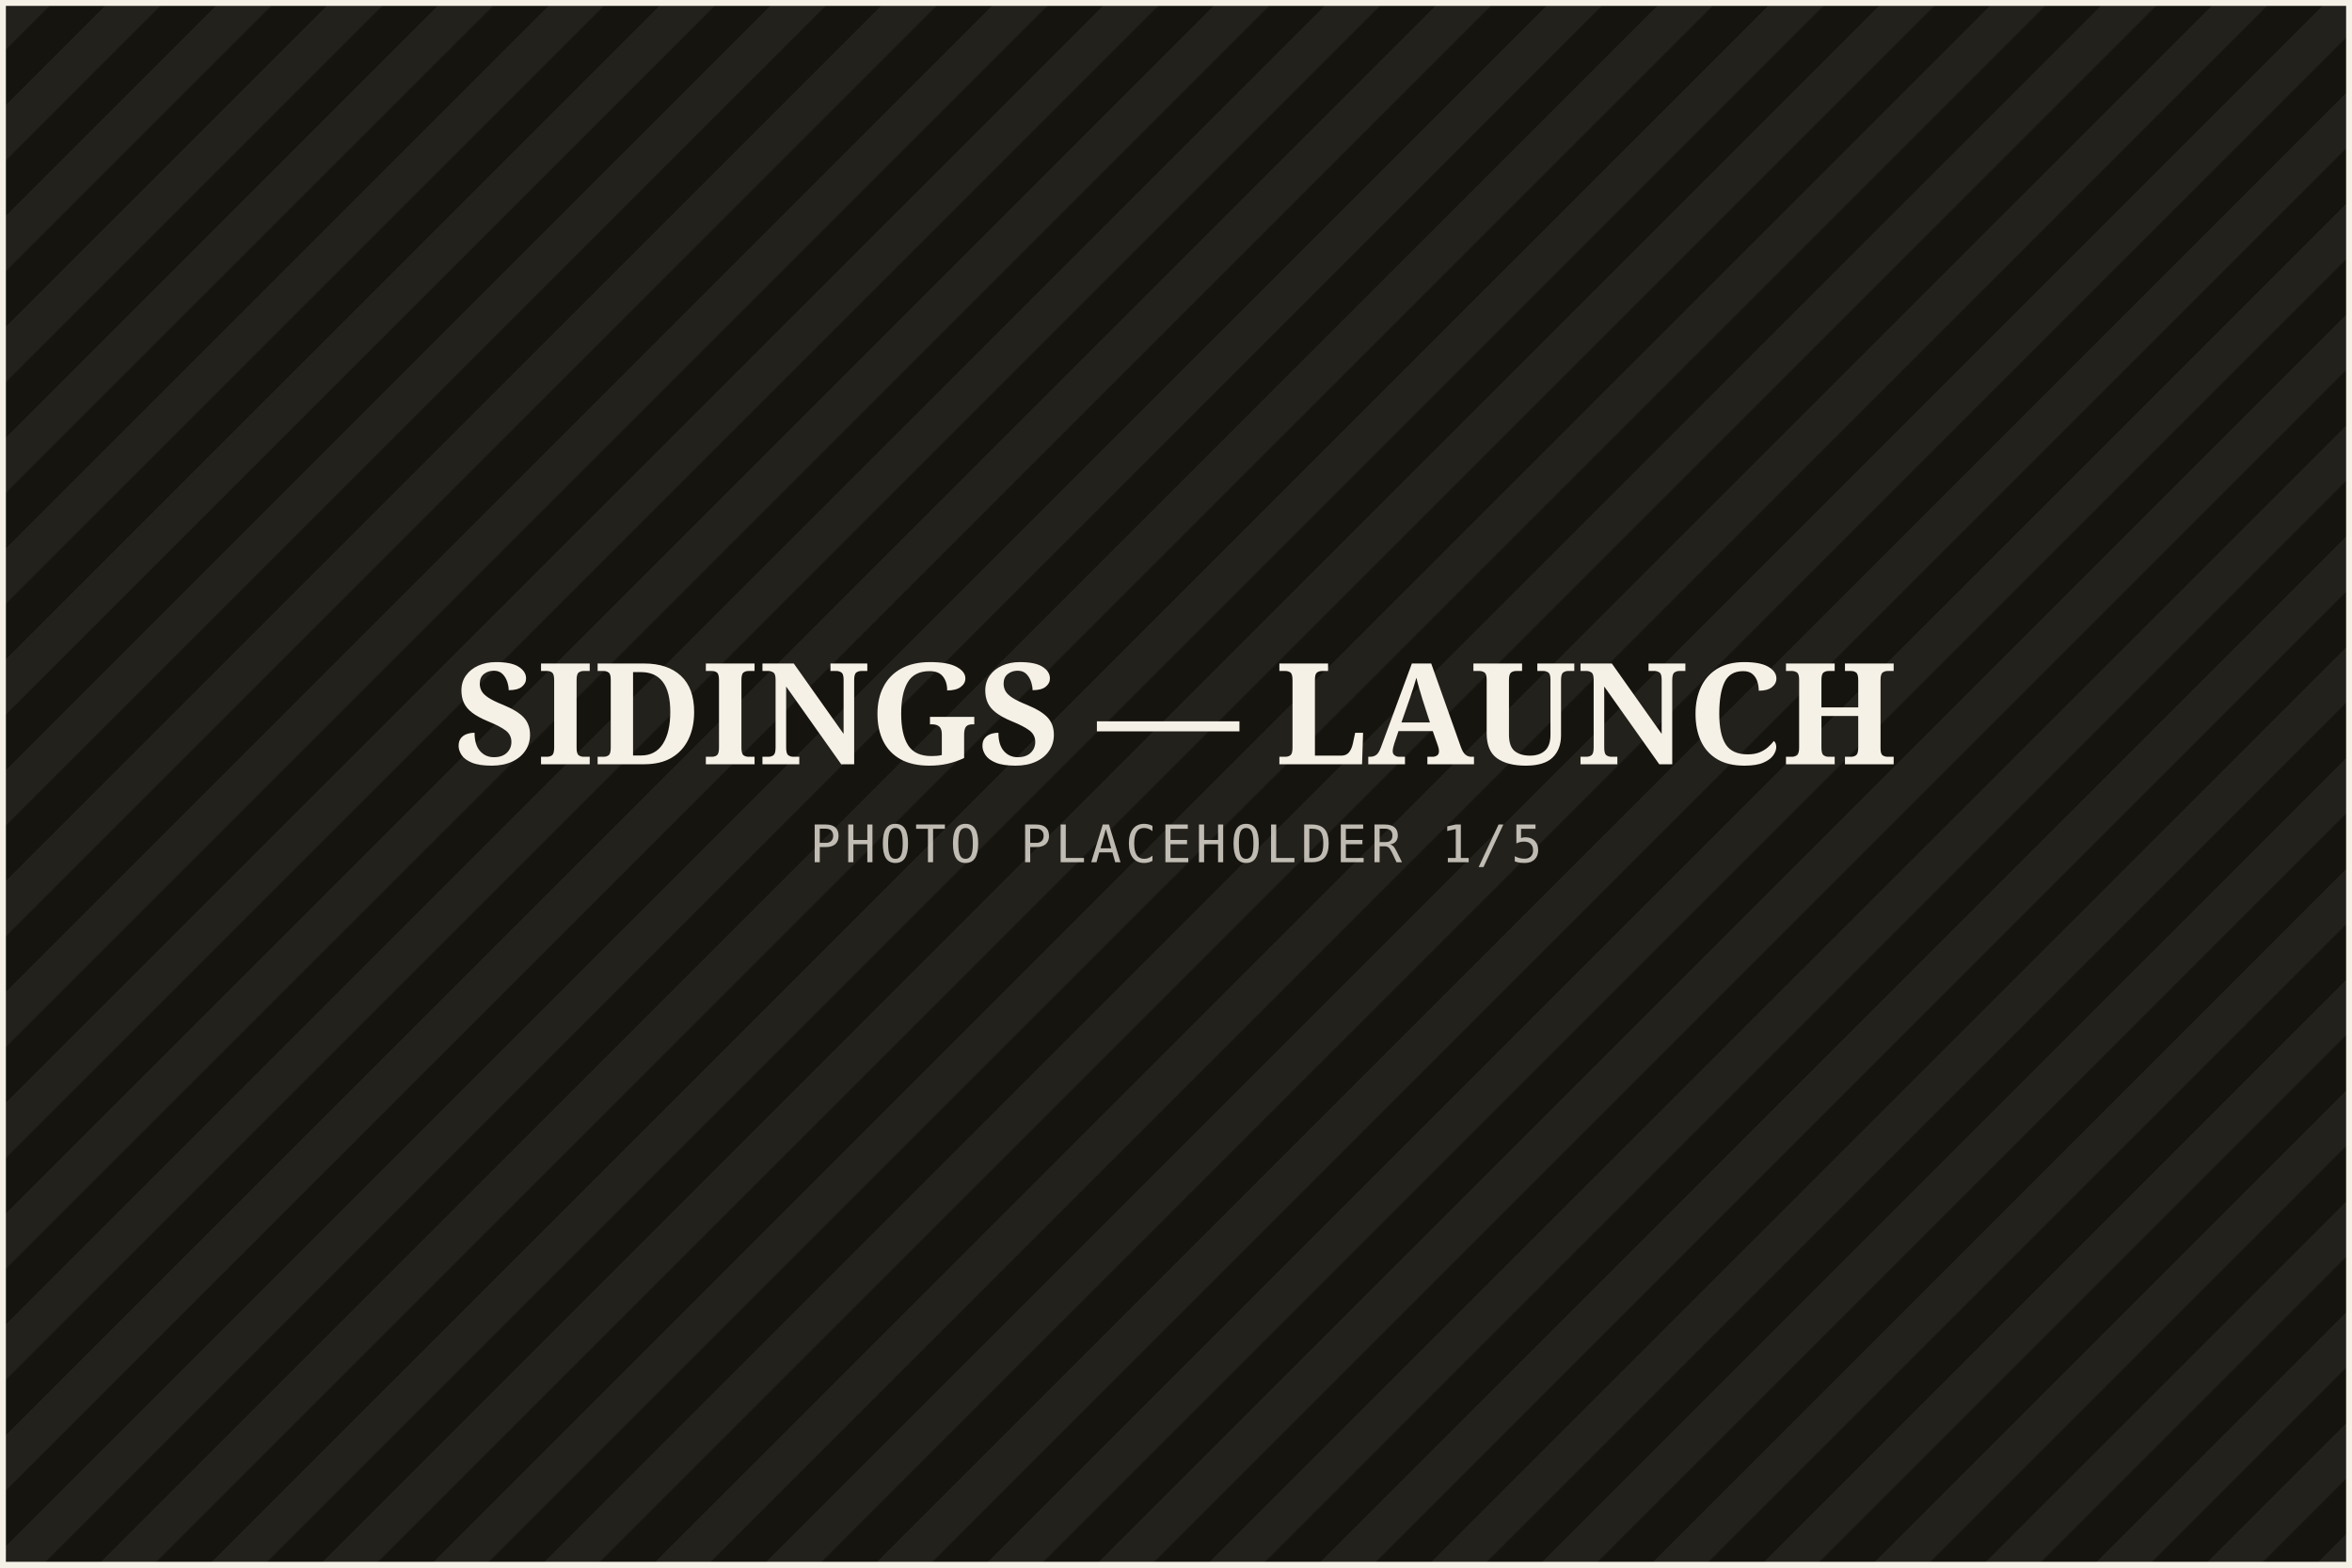
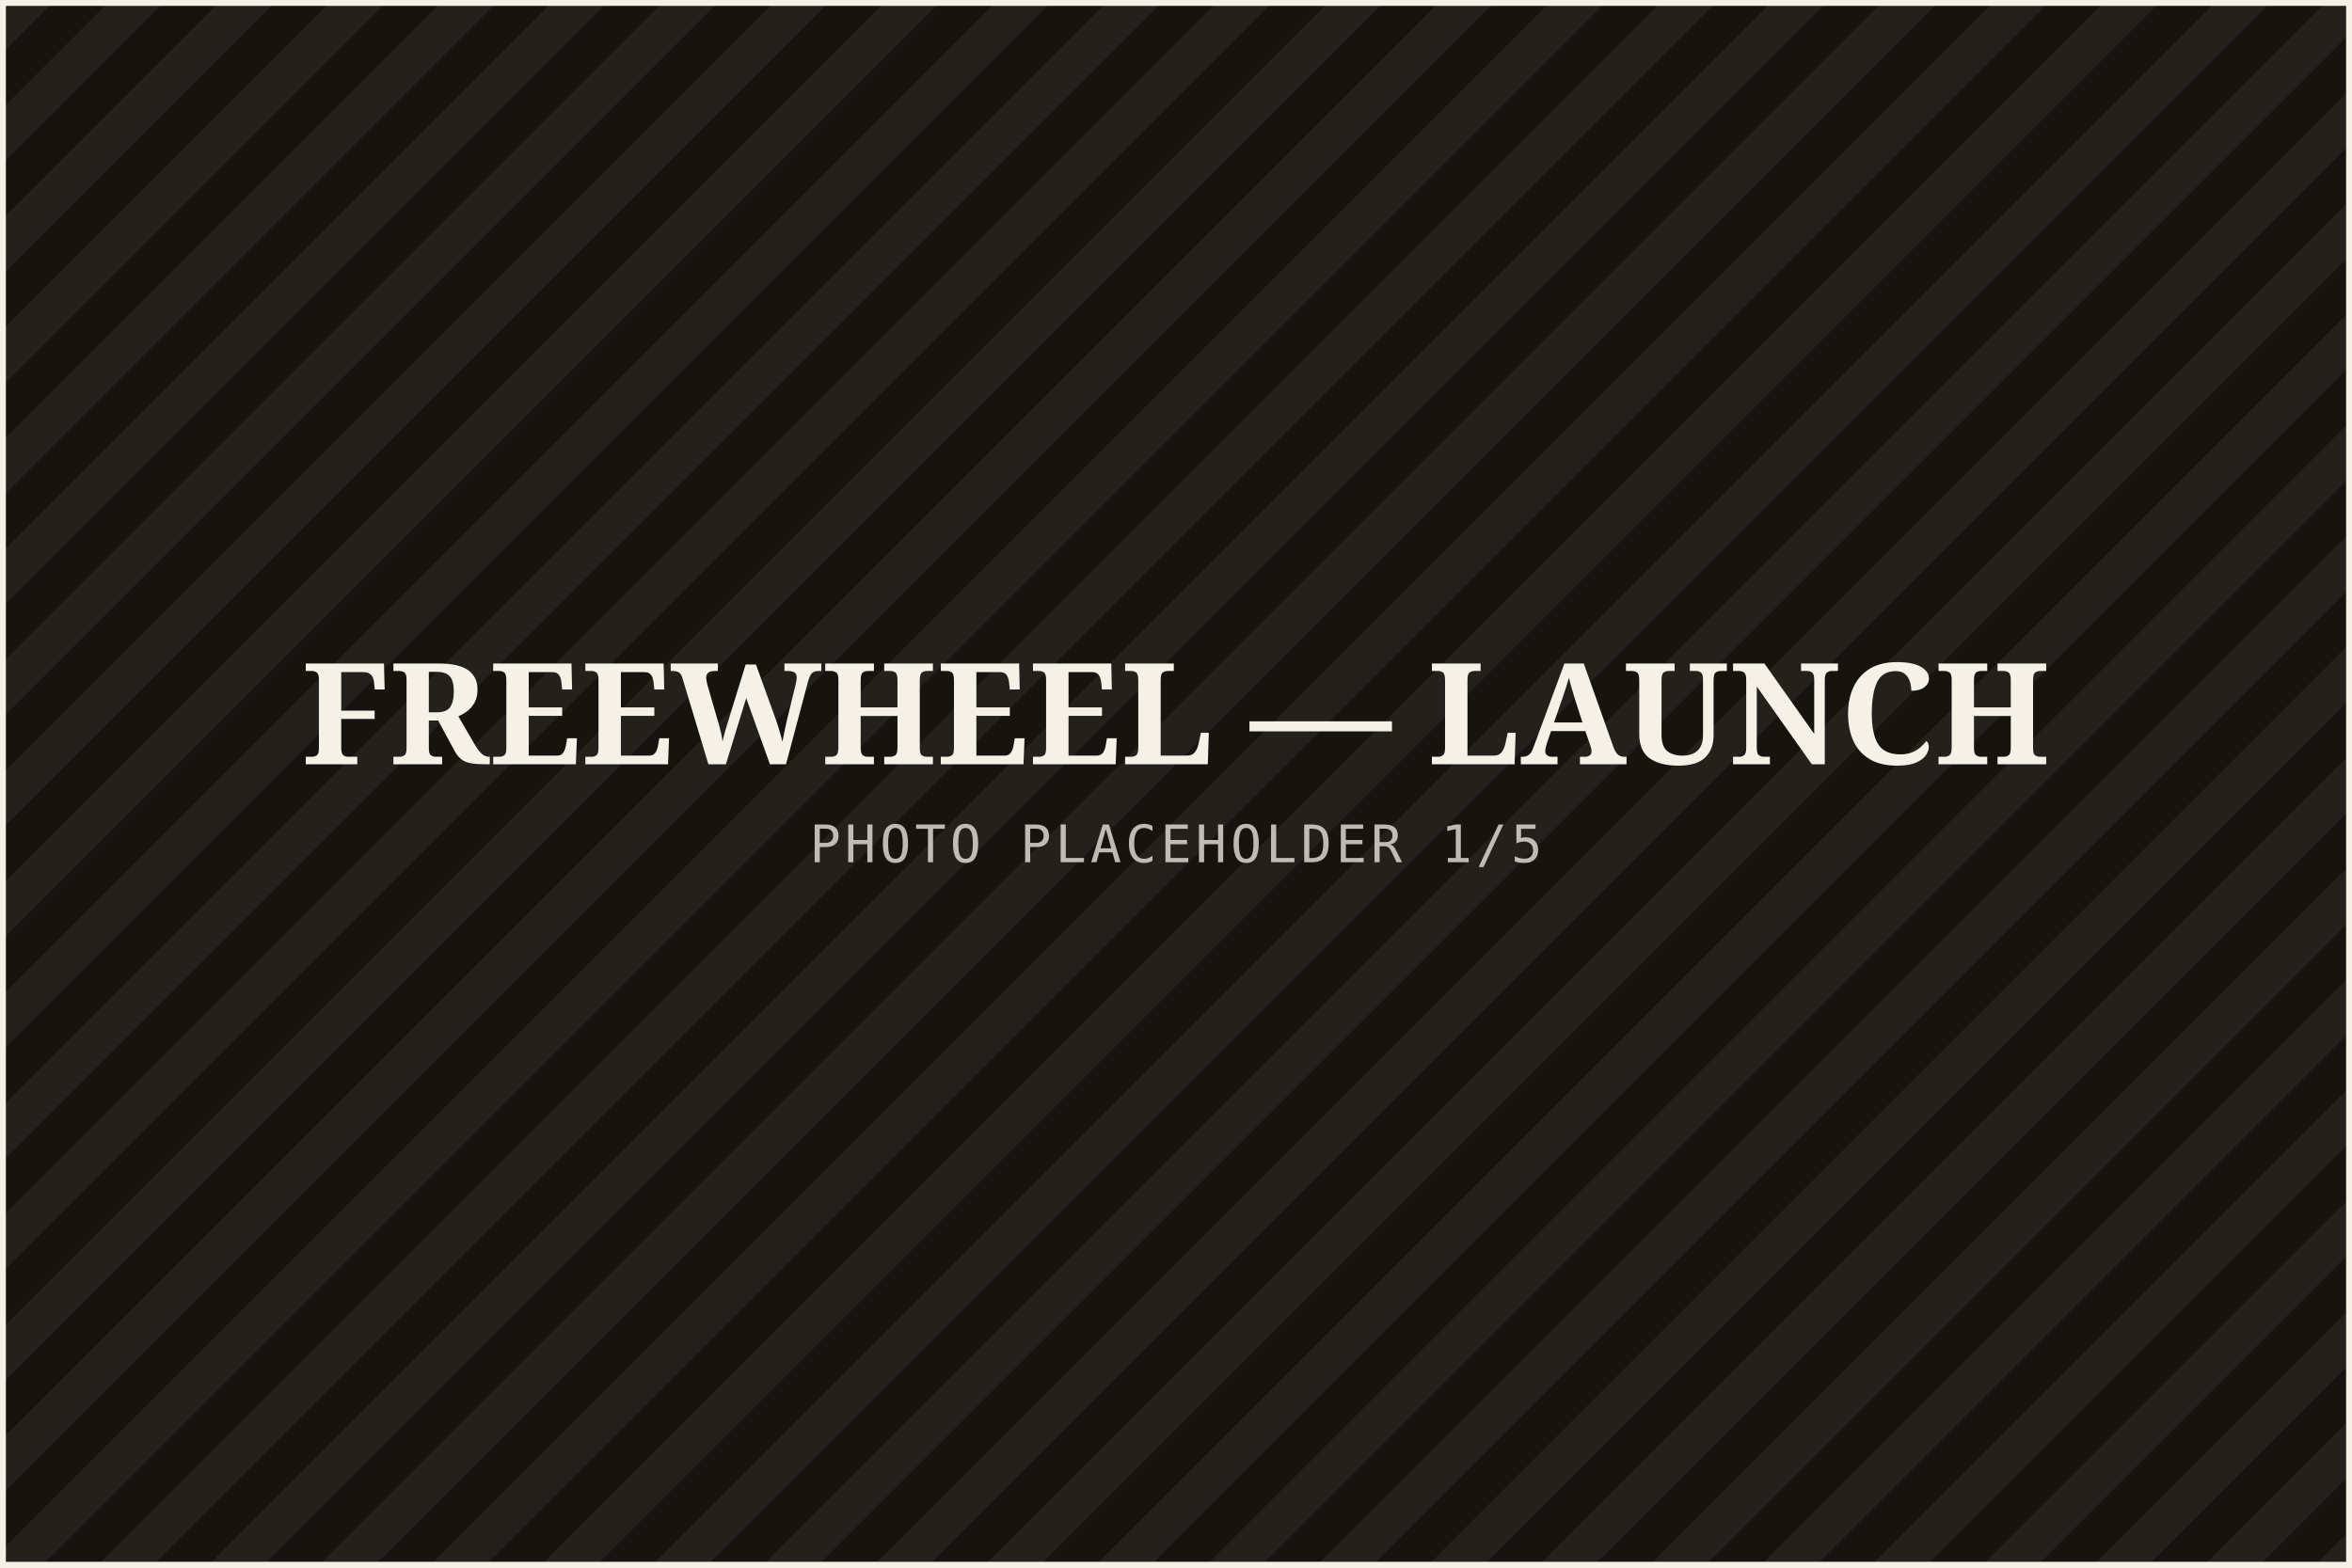
<svg xmlns="http://www.w3.org/2000/svg" viewBox="0 0 1200 800" width="1200" height="800">
  <defs>
    <pattern id="p" width="40" height="40" patternTransform="rotate(45)" patternUnits="userSpaceOnUse">
      <rect width="40" height="40" fill="#16140F" />
      <rect width="20" height="40" fill="#F6F1E7" opacity="0.06" />
    </pattern>
  </defs>
  <rect width="1200" height="800" fill="url(#p)" />
  <rect x="0" y="0" width="1200" height="800" fill="none" stroke="#F6F1E7" stroke-width="6" />
-   <text x="600.0" y="390.0" font-family="Georgia, serif" font-size="72.0" font-weight="700" fill="#F6F1E7" text-anchor="middle">SIDINGS — LAUNCH</text>
+   <text x="600.0" y="390.0" font-family="Georgia, serif" font-size="72.0" font-weight="700" fill="#F6F1E7" text-anchor="middle">FREEWHEEL — LAUNCH</text>
  <text x="600.0" y="440.0" font-family="monospace" font-size="26.4" letter-spacing="2" fill="#F6F1E7" text-anchor="middle" opacity="0.75">PHOTO PLACEHOLDER 1/5</text>
</svg>
